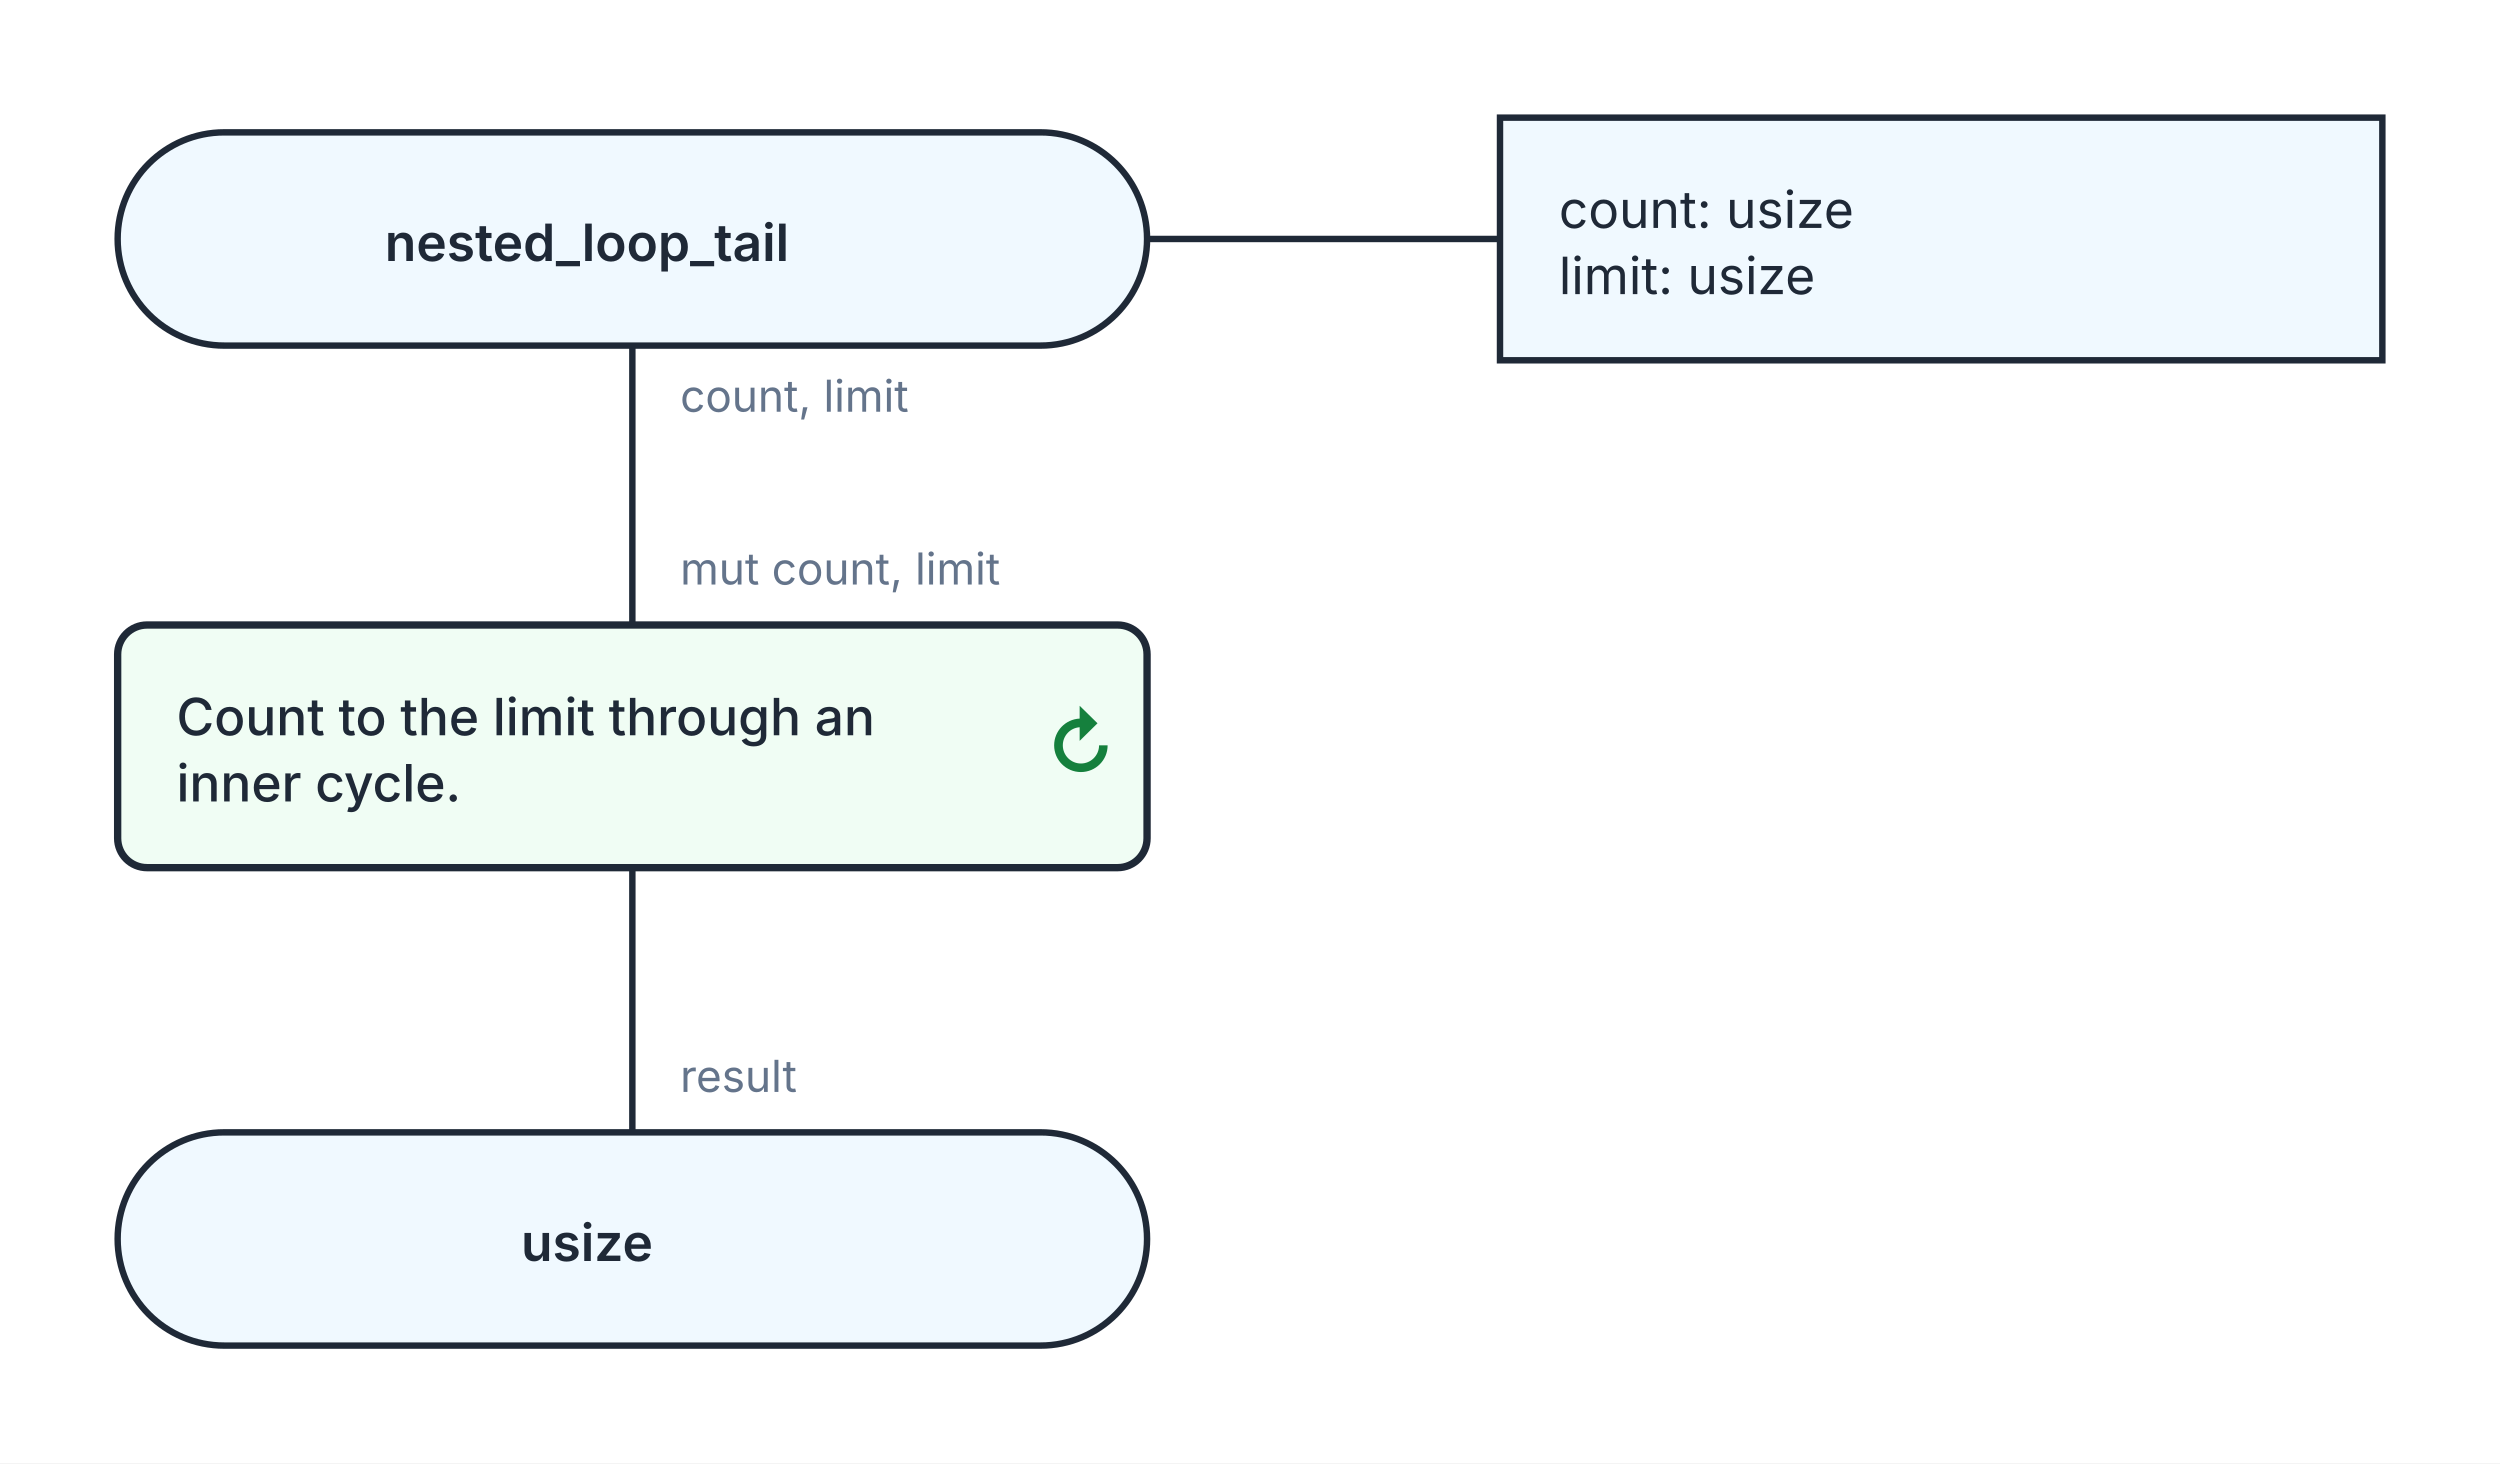
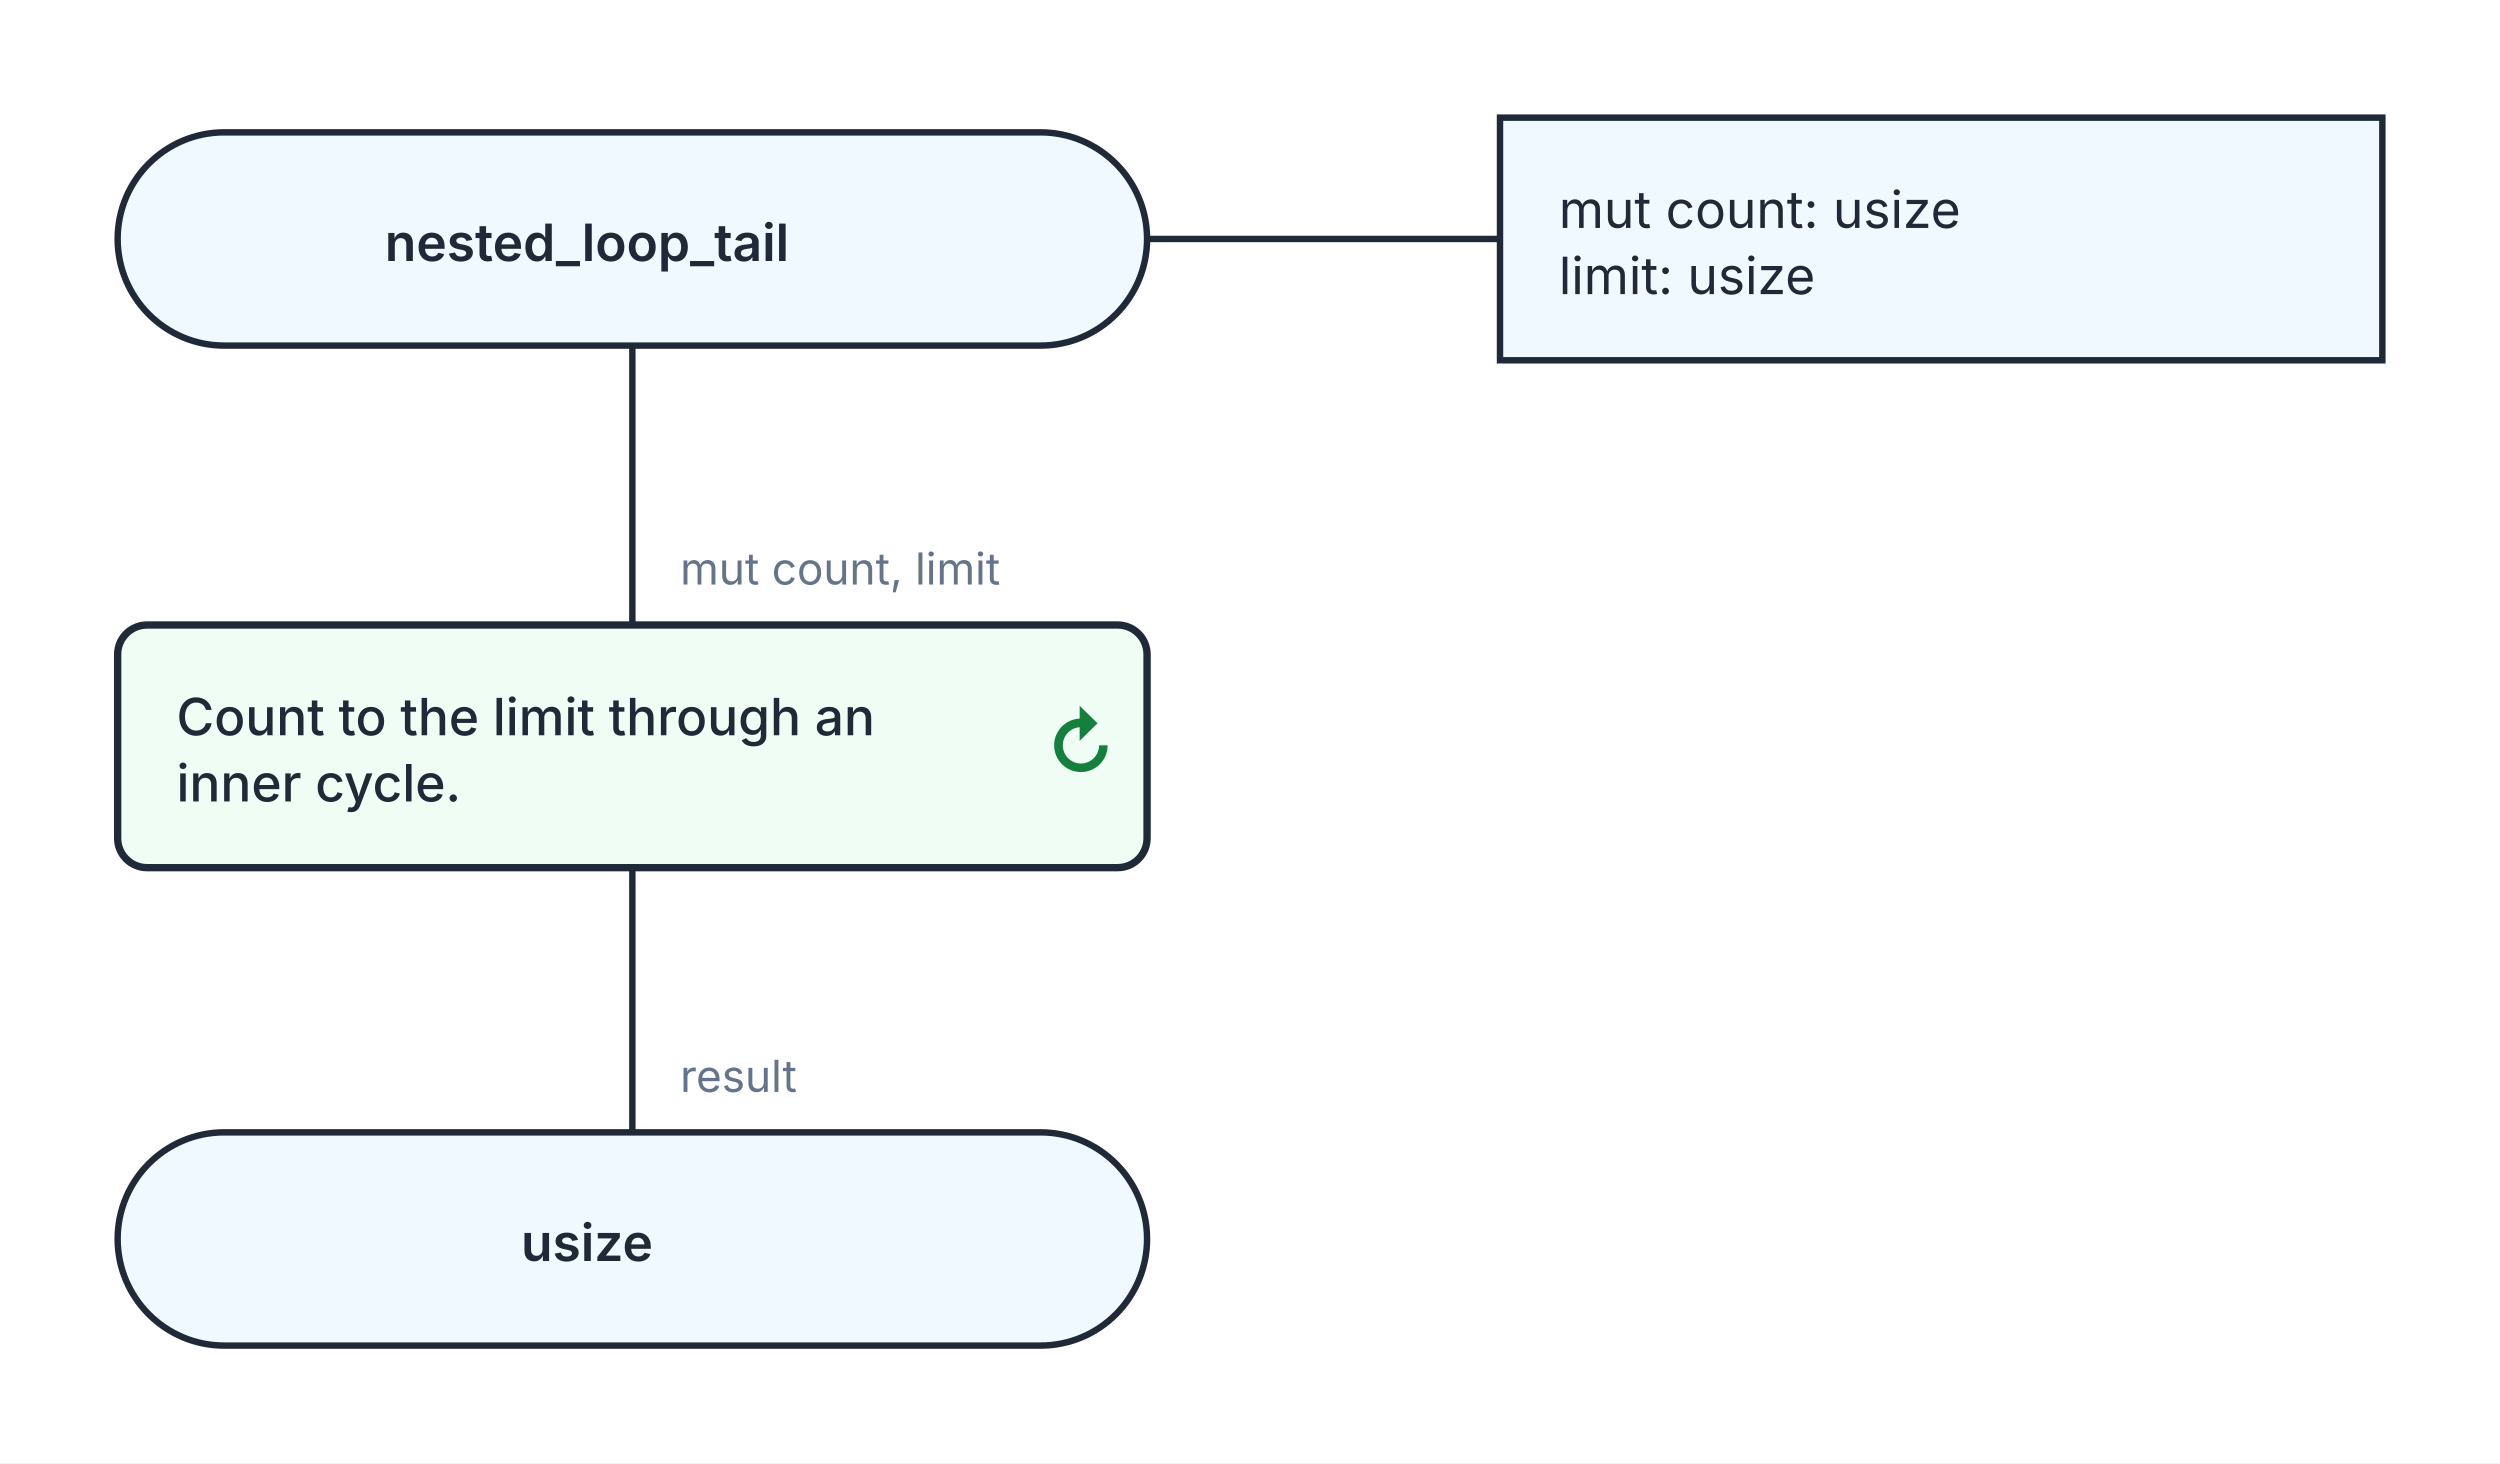
<svg xmlns="http://www.w3.org/2000/svg" width="680" height="398" viewBox="0 0 680 398" role="img" aria-labelledby="kaalang-title" aria-describedby="kaalang-description">
  <defs>
    <style>
      svg { color: #1f2937; font-family: Inter, ui-sans-serif, system-ui, -apple-system, BlinkMacSystemFont, "Segoe UI", sans-serif; text-rendering: optimizeLegibility; }
      .connection { fill: none; stroke: currentColor; stroke-width: 1.75; stroke-linecap: square; stroke-linejoin: round; }
      .connection-label { fill: #64748b; font-size: 12px; font-weight: 400; paint-order: stroke; stroke: #ffffff; stroke-width: 5px; stroke-linejoin: round; text-anchor: start; }
      .branch-label { fill: currentColor; font-weight: 500; }
      .parameter-link { fill: none; stroke: currentColor; stroke-width: 1.75; }
      .node-shape { fill: #ffffff; stroke: currentColor; stroke-width: 1.75; }
      .start .node-shape, .end .node-shape, .parameter-panel .node-shape { fill: #f0f9ff; }
      .action .node-shape, .call .node-shape { fill: #f8fafc; }
      .call-bars { fill: none; stroke: currentColor; stroke-width: 1.75; }
      .loop .node-shape { fill: #f0fdf4; stroke-width: 2; }
      .loop-marker { fill: #15803d; font-size: 20px; font-weight: 700; text-anchor: middle; }
      .question .node-shape { fill: #fffbeb; }
      .select .node-shape, .case .node-shape { fill: #f5f3ff; }
      .label { fill: currentColor; font-size: 14px; text-anchor: middle; }
      .start .label, .question .label, .select .label, .case .label, .end .label { font-weight: 600; }
      .action .label, .call .label, .loop .label { font-weight: 500; text-anchor: start; }
      .parameter-panel .label { font-weight: 400; text-anchor: start; }
      .cycle-boundary { fill: #f0fdf433; stroke: #15803d; stroke-width: 1.5; stroke-dasharray: 7 5; }
      .cycle-caption { fill: #166534; font-size: 12px; font-weight: 600; paint-order: stroke; stroke: #ffffff; stroke-width: 4px; }
    </style>
  </defs>
  <rect width="100%" height="100%" fill="#ffffff" />
  <g class="cycle-regions">
  </g>
  <g class="connections">
    <path class="connection" d="       M 172 94 L 172 170       M 172 236 L 172 308     " />
+     <text class="connection-label" x="185" y="159" xml:space="preserve">
+       <tspan x="185" dy="0">mut count, limit</tspan>
+     </text>
    <text class="connection-label" x="185" y="297" xml:space="preserve">
      <tspan x="185" dy="0">result</tspan>
-     </text>
-     <text class="connection-label" x="185" y="112" xml:space="preserve">
-       <tspan x="185" dy="0">count, limit</tspan>
-     </text>
-     <text class="connection-label" x="185" y="159" xml:space="preserve">
-       <tspan x="185" dy="0">mut count, limit</tspan>
    </text>
  </g>
  <g class="nodes">
    <path class="parameter-link" d="M 312 65 L 408 65" />
    <g class="parameter-panel" transform="translate(528 65)">
      <rect class="node-shape" x="-120" y="-33" width="240" height="66" />
      <text class="label" x="-104" y="-3" xml:space="preserve">
-         <tspan x="-104" dy="0">count: usize</tspan>
+         <tspan x="-104" dy="0">mut count: usize</tspan>
        <tspan x="-104" dy="18">limit: usize</tspan>
      </text>
    </g>
    <g class="node start" transform="translate(172 65)">
      <rect class="node-shape" x="-140" y="-29" width="280" height="58" rx="29" />
      <text class="label" y="6" xml:space="preserve">
        <tspan x="0" dy="0">nested_loop_tail</tspan>
      </text>
    </g>
    <g class="node loop" transform="translate(172 203)">
      <rect class="node-shape" x="-140" y="-33" width="280" height="66" rx="8" />
      <text class="label" y="-3" xml:space="preserve">
        <tspan x="-124" dy="0">Count to the limit through an </tspan>
        <tspan x="-124" dy="18">inner cycle.</tspan>
      </text>
      <text class="loop-marker" x="122" y="7" aria-hidden="true">↻</text>
    </g>
    <g class="node end" transform="translate(172 337)">
      <rect class="node-shape" x="-140" y="-29" width="280" height="58" rx="29" />
      <text class="label" y="6" xml:space="preserve">
        <tspan x="0" dy="0">usize</tspan>
      </text>
    </g>
  </g>
</svg>
